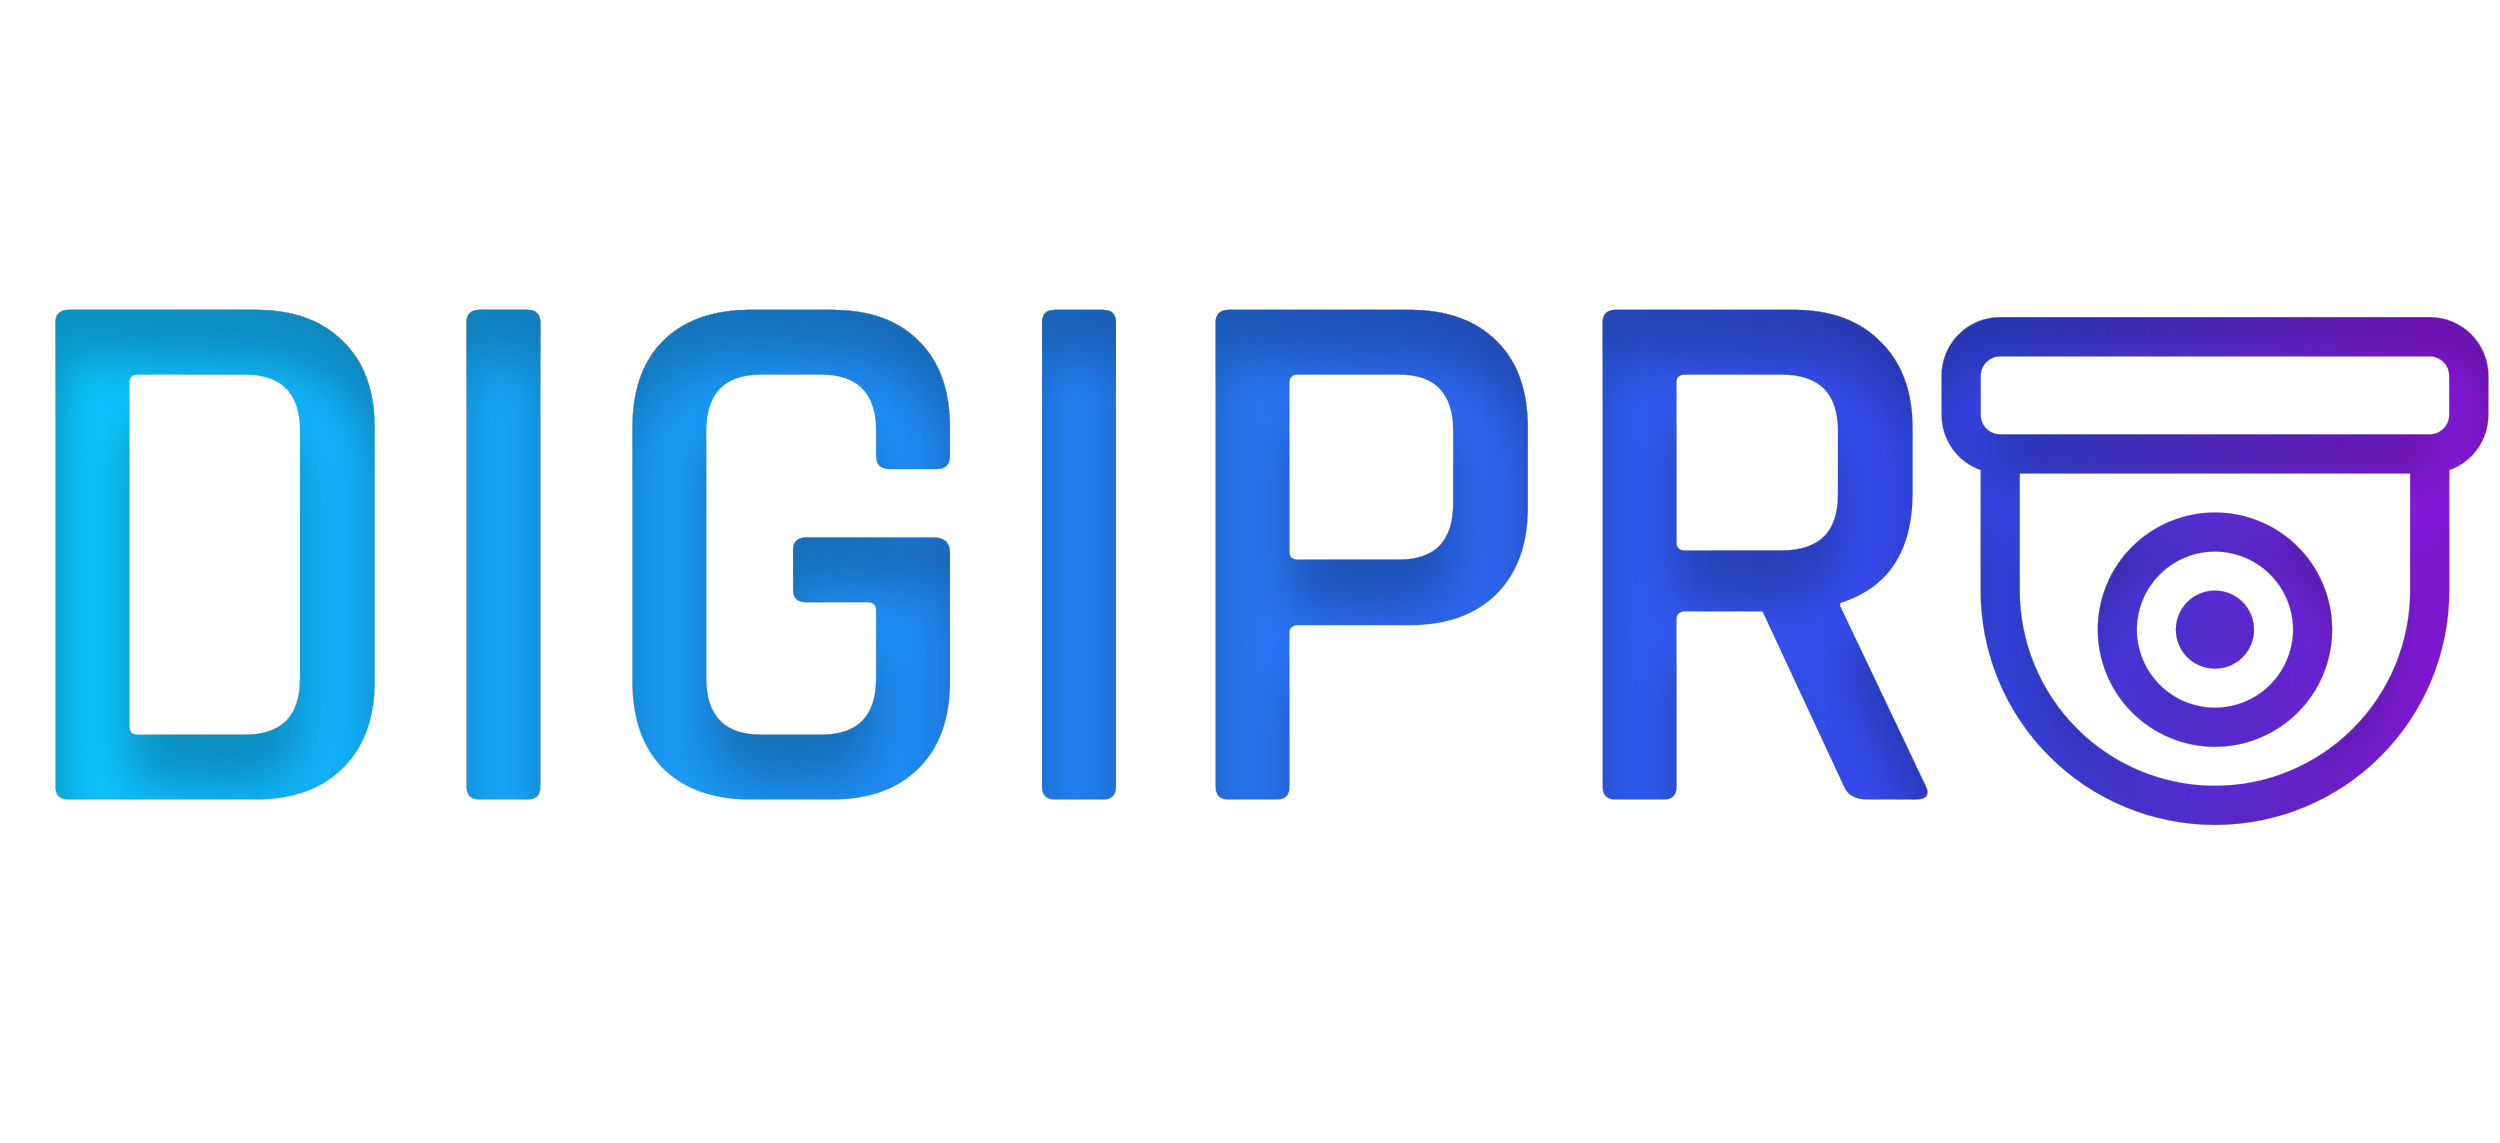
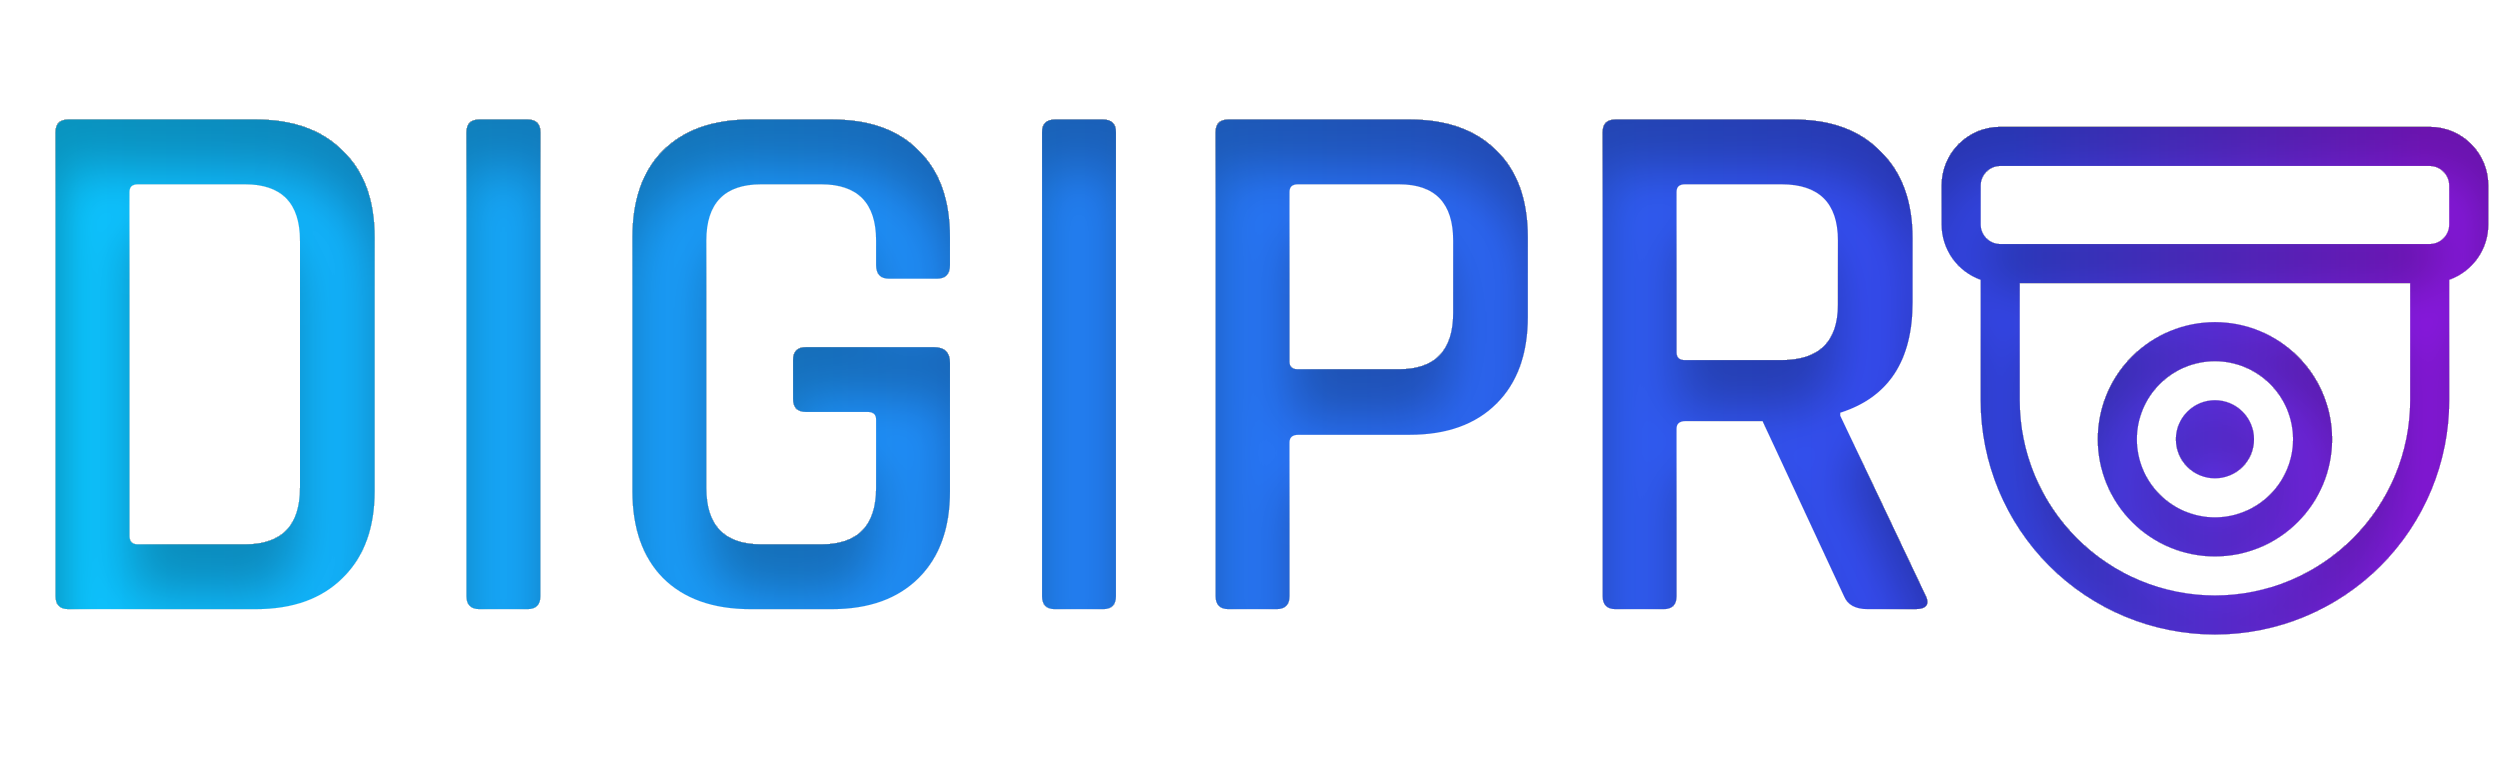
- <svg xmlns="http://www.w3.org/2000/svg" width="197" height="90" viewBox="0 0 197 90" fill="none">
+ <svg xmlns="http://www.w3.org/2000/svg" width="197" height="60" viewBox="0 0 197 60" fill="none">
  <g filter="url(#filter0_i_161_42)">
-     <path d="M10.86 57.9H19.32C22.2 57.9 23.64 56.42 23.64 53.46V33.96C23.64 31 22.2 29.52 19.32 29.52H10.86C10.42 29.52 10.2 29.72 10.2 30.12V57.24C10.2 57.68 10.42 57.9 10.86 57.9ZM4.38 61.98V25.44C4.38 24.76 4.72 24.42 5.4 24.42H20.16C23.08 24.42 25.36 25.24 27 26.88C28.68 28.48 29.52 30.76 29.52 33.72V53.7C29.52 56.62 28.68 58.9 27 60.54C25.36 62.18 23.08 63 20.16 63H5.4C4.72 63 4.38 62.66 4.38 61.98ZM42.581 25.44V61.98C42.581 62.66 42.241 63 41.561 63H37.781C37.101 63 36.761 62.66 36.761 61.98V25.44C36.761 24.76 37.101 24.42 37.781 24.42H41.561C42.241 24.42 42.581 24.76 42.581 25.44ZM65.557 63H59.137C56.177 63 53.877 62.18 52.237 60.54C50.637 58.9 49.837 56.62 49.837 53.7V33.72C49.837 30.76 50.637 28.48 52.237 26.88C53.877 25.24 56.177 24.42 59.137 24.42H65.557C68.517 24.42 70.797 25.24 72.397 26.88C74.037 28.48 74.857 30.76 74.857 33.72V35.88C74.857 36.6 74.517 36.96 73.837 36.96H70.057C69.377 36.96 69.037 36.6 69.037 35.88V33.96C69.037 31 67.597 29.52 64.717 29.52H59.977C57.097 29.52 55.657 31 55.657 33.96V53.46C55.657 56.42 57.097 57.9 59.977 57.9H64.717C67.597 57.9 69.037 56.42 69.037 53.46V48.06C69.037 47.66 68.817 47.46 68.377 47.46H63.517C62.837 47.46 62.497 47.12 62.497 46.44V43.38C62.497 42.7 62.837 42.36 63.517 42.36H73.597C74.437 42.36 74.857 42.78 74.857 43.62V53.7C74.857 56.62 74.037 58.9 72.397 60.54C70.757 62.18 68.477 63 65.557 63ZM87.935 25.44V61.98C87.935 62.66 87.595 63 86.915 63H83.135C82.455 63 82.115 62.66 82.115 61.98V25.44C82.115 24.76 82.455 24.42 83.135 24.42H86.915C87.595 24.42 87.935 24.76 87.935 25.44ZM100.591 63H96.811C96.131 63 95.791 62.66 95.791 61.98V25.44C95.791 24.76 96.131 24.42 96.811 24.42H111.091C114.011 24.42 116.291 25.24 117.931 26.88C119.571 28.48 120.391 30.76 120.391 33.72V39.96C120.391 42.88 119.571 45.16 117.931 46.8C116.291 48.44 114.011 49.26 111.091 49.26H102.331C101.851 49.26 101.611 49.46 101.611 49.86V61.98C101.611 62.66 101.271 63 100.591 63ZM102.271 44.1H110.251C113.091 44.1 114.511 42.62 114.511 39.66V33.96C114.511 31 113.091 29.52 110.251 29.52H102.271C101.831 29.52 101.611 29.72 101.611 30.12V43.5C101.611 43.9 101.831 44.1 102.271 44.1ZM131.09 63H127.31C126.63 63 126.29 62.66 126.29 61.98V25.44C126.29 24.76 126.63 24.42 127.31 24.42H141.35C144.27 24.42 146.55 25.26 148.19 26.94C149.87 28.58 150.71 30.86 150.71 33.78V38.82C150.71 43.42 148.81 46.32 145.01 47.52V47.76L151.67 61.8C152.11 62.6 151.85 63 150.89 63H147.17C146.21 63 145.59 62.66 145.31 61.98L138.89 48.18H132.83C132.35 48.18 132.11 48.38 132.11 48.78V61.98C132.11 62.66 131.77 63 131.09 63ZM132.77 43.38H140.39C143.35 43.38 144.83 41.92 144.83 39V33.96C144.83 31 143.35 29.52 140.39 29.52H132.77C132.33 29.52 132.11 29.72 132.11 30.12V42.78C132.11 43.18 132.33 43.38 132.77 43.38Z" fill="url(#paint0_linear_161_42)" />
-     <path d="M174.538 46.538C173.722 46.538 172.94 46.863 172.363 47.44C171.786 48.017 171.462 48.799 171.462 49.615C171.462 50.431 171.786 51.214 172.363 51.791C172.94 52.368 173.722 52.692 174.538 52.692C175.355 52.692 176.137 52.368 176.714 51.791C177.291 51.214 177.615 50.431 177.615 49.615C177.615 48.799 177.291 48.017 176.714 47.44C176.137 46.863 175.355 46.538 174.538 46.538ZM165.308 49.615C165.308 47.167 166.28 44.819 168.011 43.088C169.742 41.357 172.09 40.385 174.538 40.385C176.987 40.385 179.334 41.357 181.066 43.088C182.797 44.819 183.769 47.167 183.769 49.615C183.769 52.063 182.797 54.411 181.066 56.142C179.334 57.874 176.987 58.846 174.538 58.846C172.09 58.846 169.742 57.874 168.011 56.142C166.28 54.411 165.308 52.063 165.308 49.615ZM174.538 43.462C172.906 43.462 171.341 44.11 170.187 45.264C169.033 46.418 168.385 47.983 168.385 49.615C168.385 51.248 169.033 52.813 170.187 53.967C171.341 55.121 172.906 55.769 174.538 55.769C176.171 55.769 177.736 55.121 178.89 53.967C180.044 52.813 180.692 51.248 180.692 49.615C180.692 47.983 180.044 46.418 178.89 45.264C177.736 44.11 176.171 43.462 174.538 43.462ZM153 29.615C153 28.391 153.486 27.217 154.352 26.352C155.217 25.486 156.391 25 157.615 25H191.462C192.686 25 193.86 25.486 194.725 26.352C195.591 27.217 196.077 28.391 196.077 29.615V32.692C196.077 33.647 195.782 34.579 195.231 35.358C194.68 36.138 193.9 36.728 193 37.046V46.538C193 51.435 191.055 56.13 187.593 59.593C184.131 63.055 179.435 65 174.538 65C169.642 65 164.946 63.055 161.484 59.593C158.022 56.13 156.077 51.435 156.077 46.538V37.046C155.177 36.728 154.397 36.138 153.846 35.358C153.295 34.579 153 33.647 153 32.692V29.615ZM157.615 34.231H191.462C191.87 34.231 192.261 34.069 192.549 33.78C192.838 33.492 193 33.1 193 32.692V29.615C193 29.207 192.838 28.816 192.549 28.527C192.261 28.239 191.87 28.077 191.462 28.077H157.615C157.207 28.077 156.816 28.239 156.528 28.527C156.239 28.816 156.077 29.207 156.077 29.615V32.692C156.077 33.1 156.239 33.492 156.528 33.78C156.816 34.069 157.207 34.231 157.615 34.231ZM159.154 37.308V46.538C159.154 50.619 160.775 54.532 163.66 57.417C166.545 60.302 170.458 61.923 174.538 61.923C178.619 61.923 182.532 60.302 185.417 57.417C188.302 54.532 189.923 50.619 189.923 46.538V37.308H159.154Z" fill="url(#paint1_linear_161_42)" />
+     <path d="M10.86 42.9H19.32C22.2 42.9 23.64 41.42 23.64 38.46V18.96C23.64 16 22.2 14.52 19.32 14.52H10.86C10.42 14.52 10.2 14.72 10.2 15.12V42.24C10.2 42.68 10.42 42.9 10.86 42.9ZM4.38 46.98V10.44C4.38 9.76 4.72 9.42 5.4 9.42H20.16C23.08 9.42 25.36 10.24 27 11.88C28.68 13.48 29.52 15.76 29.52 18.72V38.7C29.52 41.62 28.68 43.9 27 45.54C25.36 47.18 23.08 48 20.16 48H5.4C4.72 48 4.38 47.66 4.38 46.98ZM42.581 10.44V46.98C42.581 47.66 42.241 48 41.561 48H37.781C37.101 48 36.761 47.66 36.761 46.98V10.44C36.761 9.76 37.101 9.42 37.781 9.42H41.561C42.241 9.42 42.581 9.76 42.581 10.44ZM65.557 48H59.137C56.177 48 53.877 47.18 52.237 45.54C50.637 43.9 49.837 41.62 49.837 38.7V18.72C49.837 15.76 50.637 13.48 52.237 11.88C53.877 10.24 56.177 9.42 59.137 9.42H65.557C68.517 9.42 70.797 10.24 72.397 11.88C74.037 13.48 74.857 15.76 74.857 18.72V20.88C74.857 21.6 74.517 21.96 73.837 21.96H70.057C69.377 21.96 69.037 21.6 69.037 20.88V18.96C69.037 16 67.597 14.52 64.717 14.52H59.977C57.097 14.52 55.657 16 55.657 18.96V38.46C55.657 41.42 57.097 42.9 59.977 42.9H64.717C67.597 42.9 69.037 41.42 69.037 38.46V33.06C69.037 32.66 68.817 32.46 68.377 32.46H63.517C62.837 32.46 62.497 32.12 62.497 31.44V28.38C62.497 27.7 62.837 27.36 63.517 27.36H73.597C74.437 27.36 74.857 27.78 74.857 28.62V38.7C74.857 41.62 74.037 43.9 72.397 45.54C70.757 47.18 68.477 48 65.557 48ZM87.935 10.44V46.98C87.935 47.66 87.595 48 86.915 48H83.135C82.455 48 82.115 47.66 82.115 46.98V10.44C82.115 9.76 82.455 9.42 83.135 9.42H86.915C87.595 9.42 87.935 9.76 87.935 10.44ZM100.591 48H96.811C96.131 48 95.791 47.66 95.791 46.98V10.44C95.791 9.76 96.131 9.42 96.811 9.42H111.091C114.011 9.42 116.291 10.24 117.931 11.88C119.571 13.48 120.391 15.76 120.391 18.72V24.96C120.391 27.88 119.571 30.16 117.931 31.8C116.291 33.44 114.011 34.26 111.091 34.26H102.331C101.851 34.26 101.611 34.46 101.611 34.86V46.98C101.611 47.66 101.271 48 100.591 48ZM102.271 29.1H110.251C113.091 29.1 114.511 27.62 114.511 24.66V18.96C114.511 16 113.091 14.52 110.251 14.52H102.271C101.831 14.52 101.611 14.72 101.611 15.12V28.5C101.611 28.9 101.831 29.1 102.271 29.1ZM131.09 48H127.31C126.63 48 126.29 47.66 126.29 46.98V10.44C126.29 9.76 126.63 9.42 127.31 9.42H141.35C144.27 9.42 146.55 10.26 148.19 11.94C149.87 13.58 150.71 15.86 150.71 18.78V23.82C150.71 28.42 148.81 31.32 145.01 32.52V32.76L151.67 46.8C152.11 47.6 151.85 48 150.89 48H147.17C146.21 48 145.59 47.66 145.31 46.98L138.89 33.18H132.83C132.35 33.18 132.11 33.38 132.11 33.78V46.98C132.11 47.66 131.77 48 131.09 48ZM132.77 28.38H140.39C143.35 28.38 144.83 26.92 144.83 24V18.96C144.83 16 143.35 14.52 140.39 14.52H132.77C132.33 14.52 132.11 14.72 132.11 15.12V27.78C132.11 28.18 132.33 28.38 132.77 28.38Z" fill="url(#paint0_linear_161_42)" />
+     <path d="M174.538 31.538C173.722 31.538 172.94 31.863 172.363 32.44C171.786 33.017 171.462 33.799 171.462 34.615C171.462 35.431 171.786 36.214 172.363 36.791C172.94 37.368 173.722 37.692 174.538 37.692C175.355 37.692 176.137 37.368 176.714 36.791C177.291 36.214 177.615 35.431 177.615 34.615C177.615 33.799 177.291 33.017 176.714 32.44C176.137 31.863 175.355 31.538 174.538 31.538ZM165.308 34.615C165.308 32.167 166.28 29.819 168.011 28.088C169.742 26.357 172.09 25.385 174.538 25.385C176.987 25.385 179.334 26.357 181.066 28.088C182.797 29.819 183.769 32.167 183.769 34.615C183.769 37.063 182.797 39.411 181.066 41.142C179.334 42.874 176.987 43.846 174.538 43.846C172.09 43.846 169.742 42.874 168.011 41.142C166.28 39.411 165.308 37.063 165.308 34.615ZM174.538 28.462C172.906 28.462 171.341 29.11 170.187 30.264C169.033 31.418 168.385 32.983 168.385 34.615C168.385 36.248 169.033 37.813 170.187 38.967C171.341 40.121 172.906 40.769 174.538 40.769C176.171 40.769 177.736 40.121 178.89 38.967C180.044 37.813 180.692 36.248 180.692 34.615C180.692 32.983 180.044 31.418 178.89 30.264C177.736 29.11 176.171 28.462 174.538 28.462ZM153 14.615C153 13.391 153.486 12.217 154.352 11.352C155.217 10.486 156.391 10 157.615 10H191.462C192.686 10 193.86 10.486 194.725 11.352C195.591 12.217 196.077 13.391 196.077 14.615V17.692C196.077 18.647 195.782 19.579 195.231 20.358C194.68 21.138 193.9 21.728 193 22.046V31.538C193 36.435 191.055 41.13 187.593 44.593C184.131 48.055 179.435 50 174.538 50C169.642 50 164.946 48.055 161.484 44.593C158.022 41.13 156.077 36.435 156.077 31.538V22.046C155.177 21.728 154.397 21.138 153.846 20.358C153.295 19.579 153 18.647 153 17.692V14.615ZM157.615 19.231H191.462C191.87 19.231 192.261 19.069 192.549 18.78C192.838 18.492 193 18.1 193 17.692V14.615C193 14.207 192.838 13.816 192.549 13.527C192.261 13.239 191.87 13.077 191.462 13.077H157.615C157.207 13.077 156.816 13.239 156.528 13.527C156.239 13.816 156.077 14.207 156.077 14.615V17.692C156.077 18.1 156.239 18.492 156.528 18.78C156.816 19.069 157.207 19.231 157.615 19.231ZM159.154 22.308V31.538C159.154 35.619 160.775 39.532 163.66 42.417C166.545 45.302 170.458 46.923 174.538 46.923C178.619 46.923 182.532 45.302 185.417 42.417C188.302 39.532 189.923 35.619 189.923 31.538V22.308H159.154Z" fill="url(#paint1_linear_161_42)" />
  </g>
  <defs>
-     <filter id="filter0_i_161_42" x="4.38" y="24.42" width="191.697" height="44.58" filterUnits="userSpaceOnUse" color-interpolation-filters="sRGB">
+     <filter id="filter0_i_161_42" x="4.38" y="9.42" width="191.697" height="44.58" filterUnits="userSpaceOnUse" color-interpolation-filters="sRGB">
      <feFlood flood-opacity="0" result="BackgroundImageFix" />
      <feBlend mode="normal" in="SourceGraphic" in2="BackgroundImageFix" result="shape" />
      <feColorMatrix in="SourceAlpha" type="matrix" values="0 0 0 0 0 0 0 0 0 0 0 0 0 0 0 0 0 0 127 0" result="hardAlpha" />
      <feOffset dy="4" />
      <feGaussianBlur stdDeviation="2" />
      <feComposite in2="hardAlpha" operator="arithmetic" k2="-1" k3="1" />
      <feColorMatrix type="matrix" values="0 0 0 0 0 0 0 0 0 0 0 0 0 0 0 0 0 0 0.25 0" />
      <feBlend mode="normal" in2="shape" result="effect1_innerShadow_161_42" />
    </filter>
-     <linearGradient id="paint0_linear_161_42" x1="5.5" y1="45" x2="151.5" y2="45" gradientUnits="userSpaceOnUse">
+     <linearGradient id="paint0_linear_161_42" x1="5.5" y1="30" x2="151.5" y2="30" gradientUnits="userSpaceOnUse">
      <stop stop-color="#0CC5FF" />
      <stop offset="1" stop-color="#3648EE" />
    </linearGradient>
-     <linearGradient id="paint1_linear_161_42" x1="158.5" y1="45" x2="191" y2="45" gradientUnits="userSpaceOnUse">
+     <linearGradient id="paint1_linear_161_42" x1="158.5" y1="30" x2="191" y2="30" gradientUnits="userSpaceOnUse">
      <stop stop-color="#3648EE" />
      <stop offset="1" stop-color="#8D1AE7" />
    </linearGradient>
  </defs>
</svg>
